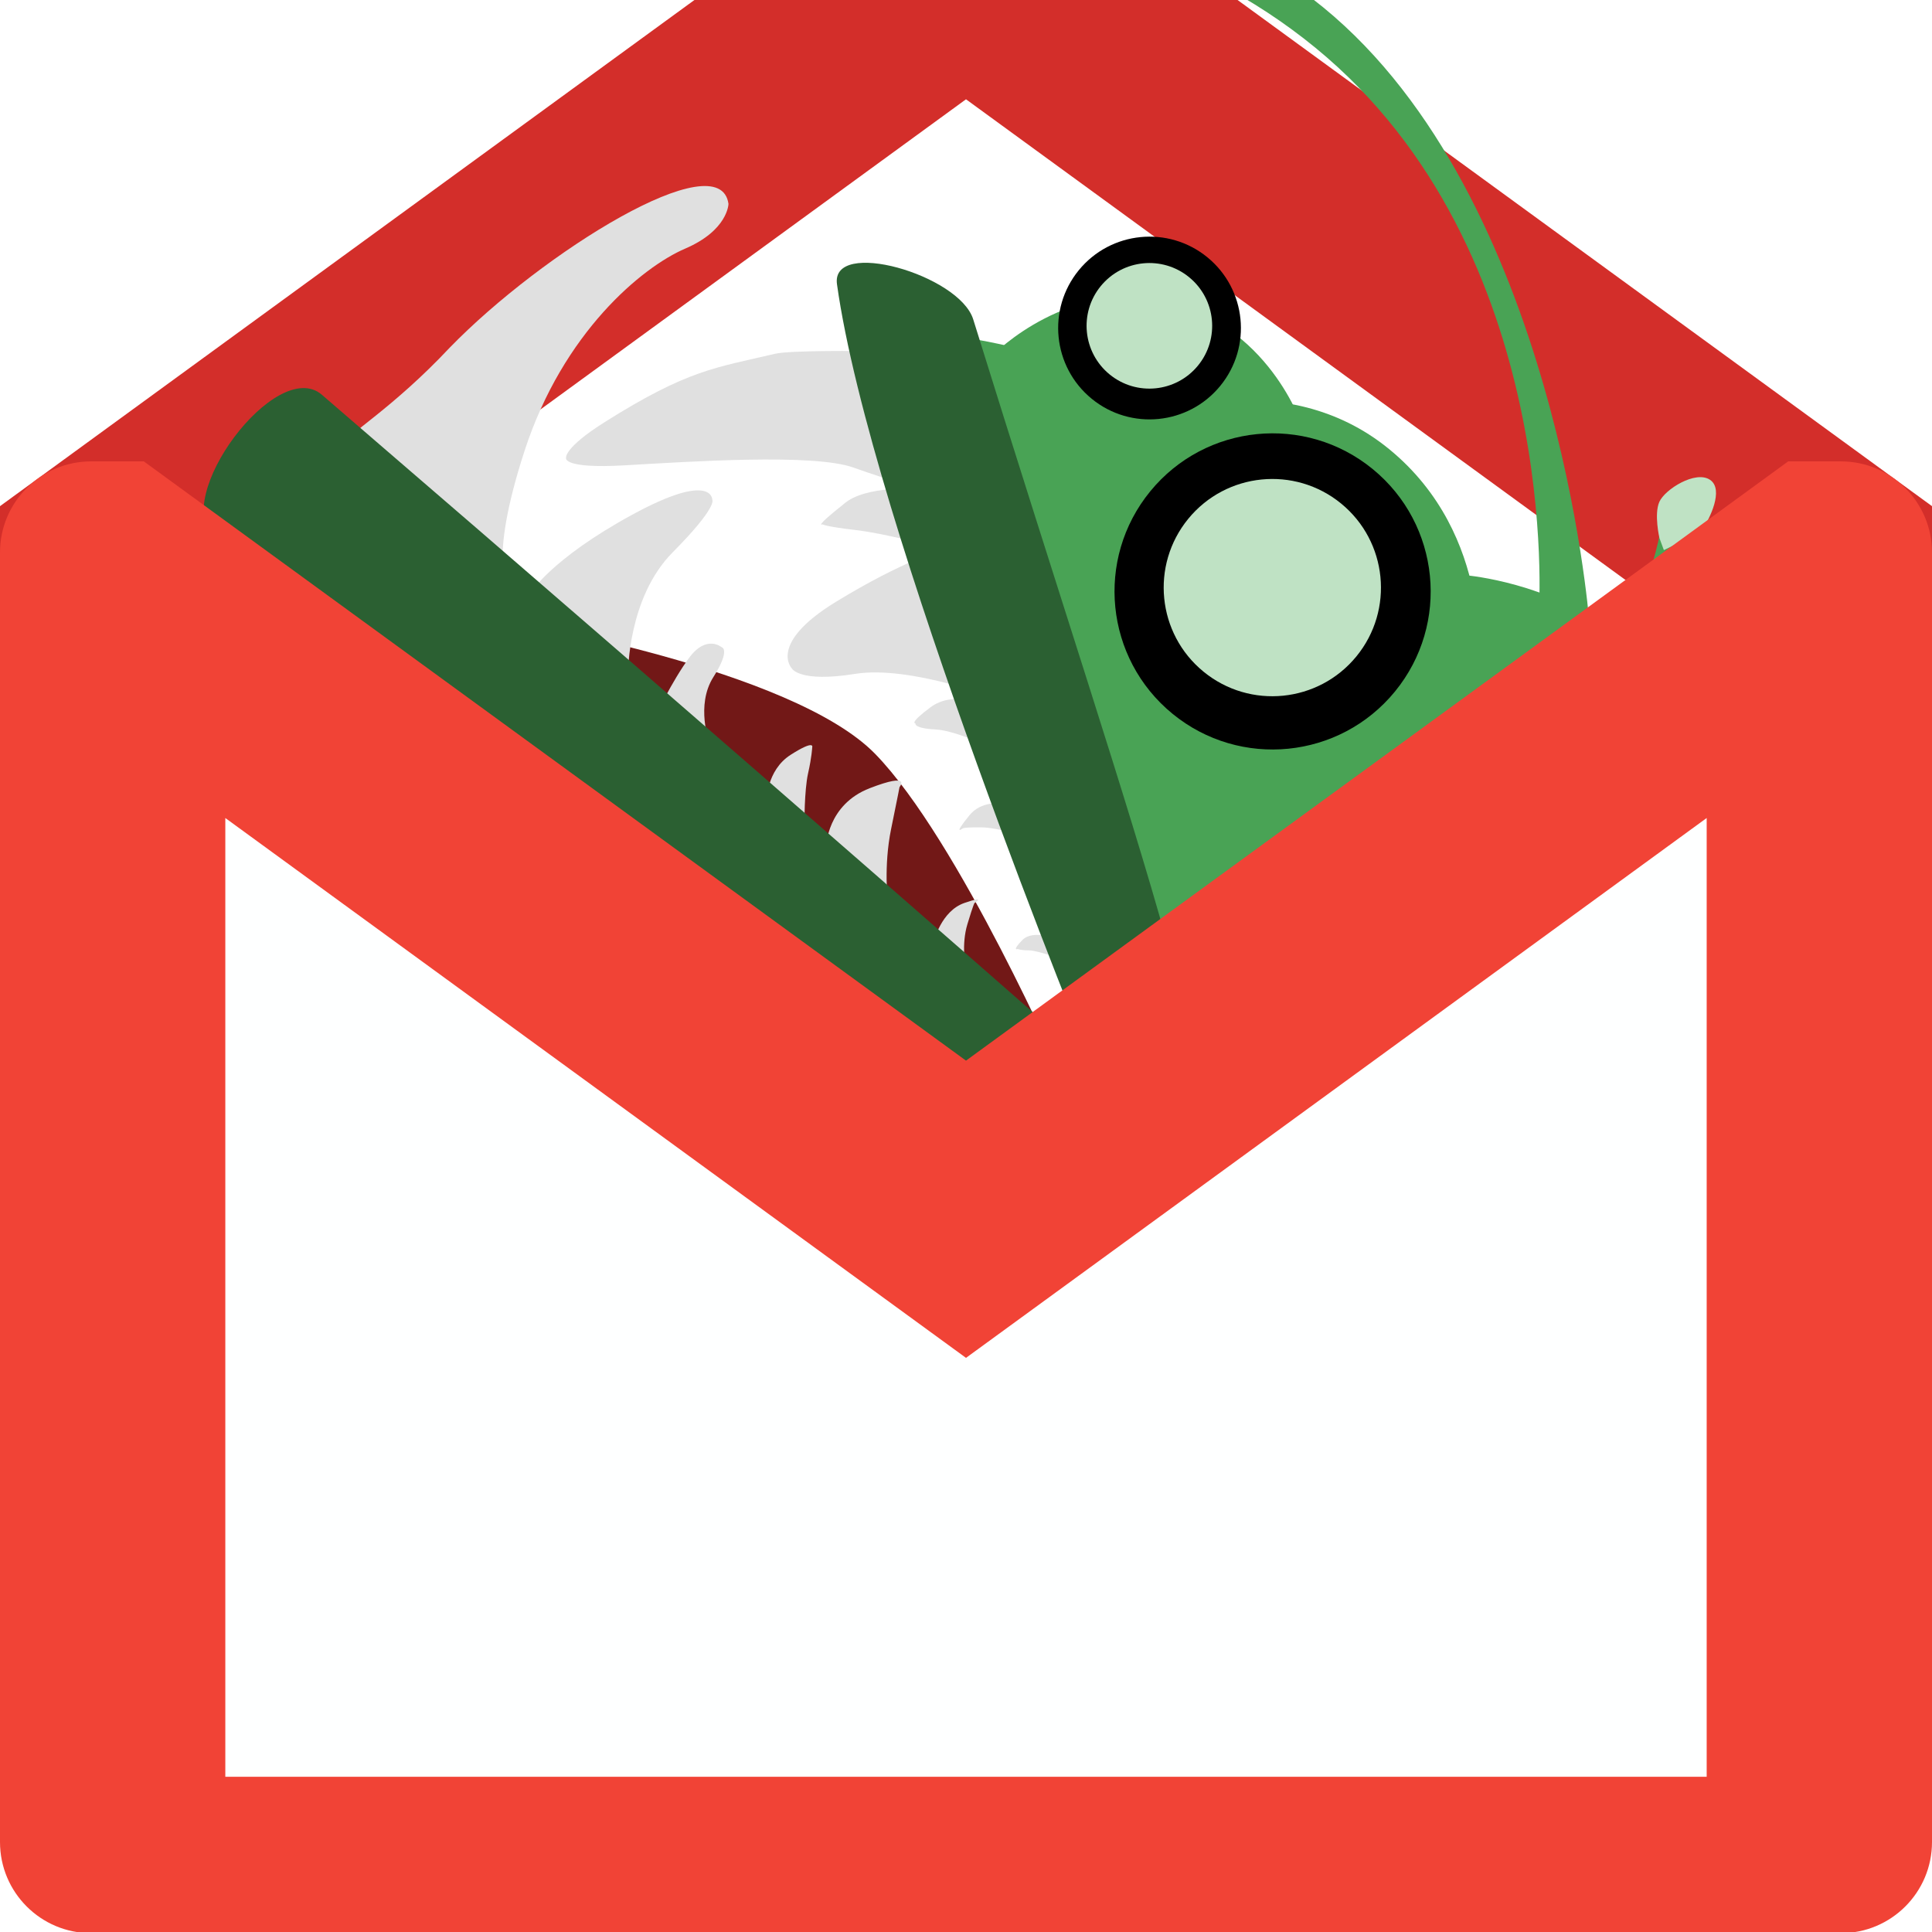
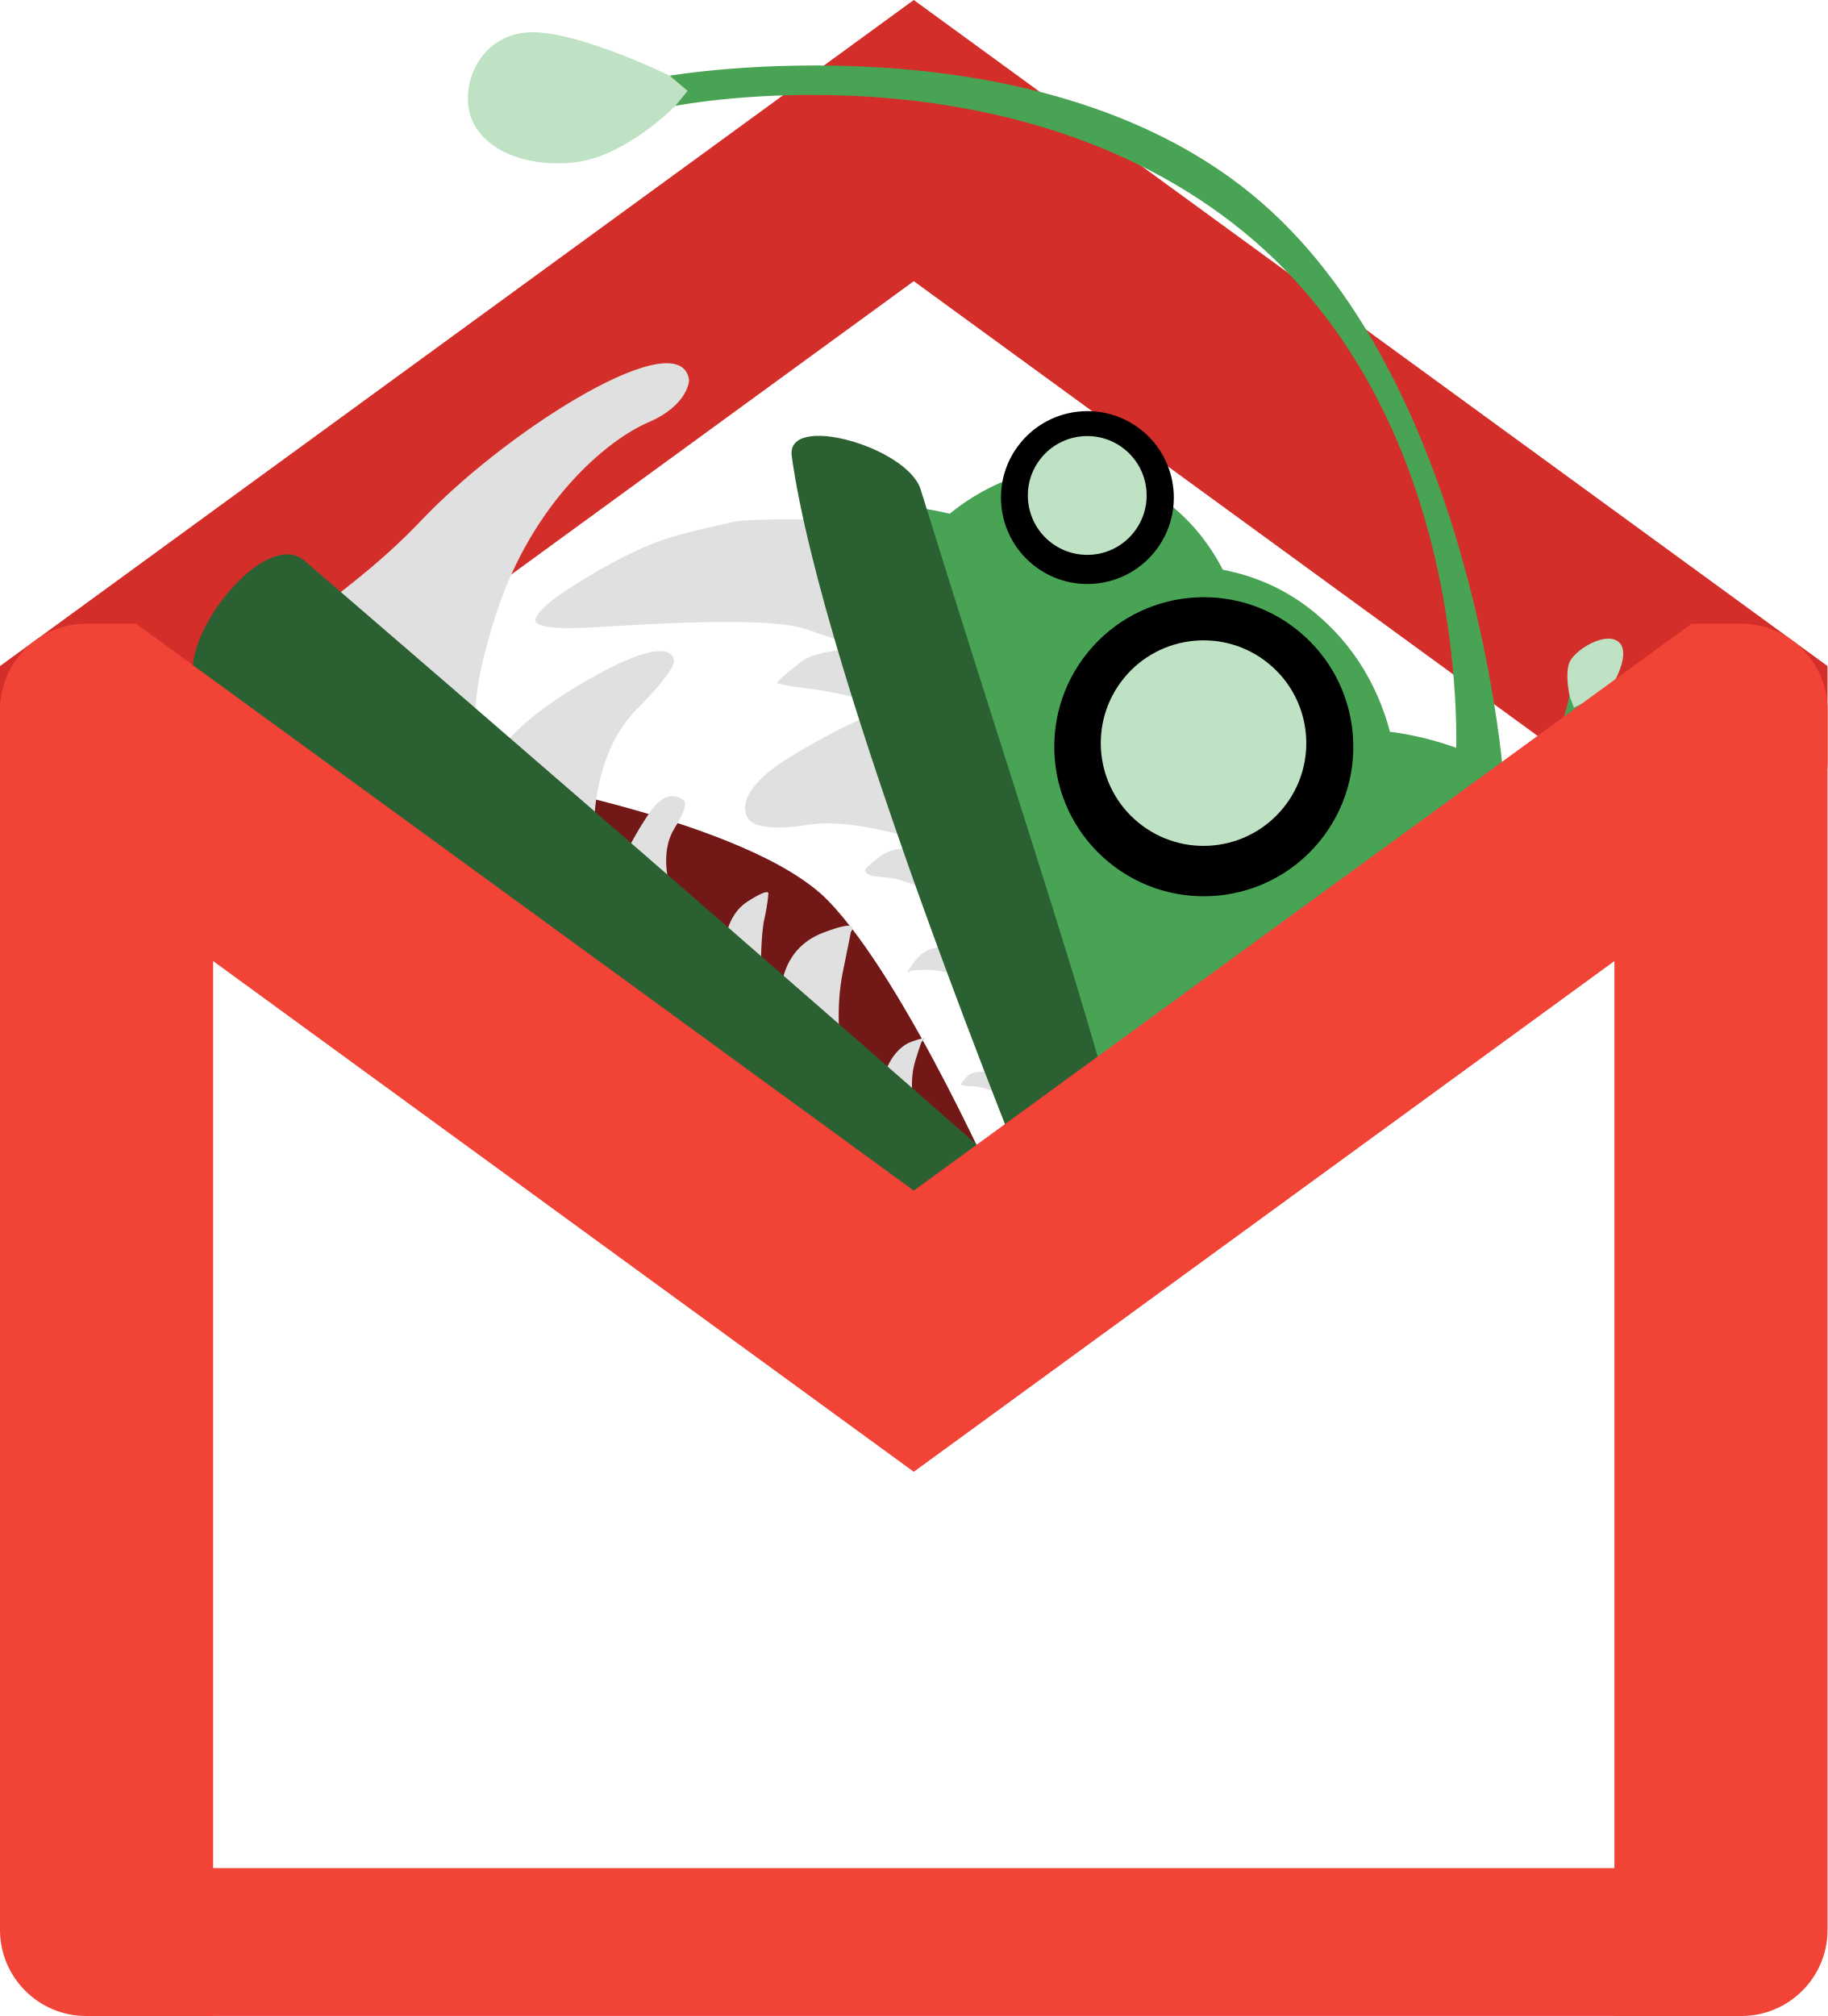
- <svg xmlns="http://www.w3.org/2000/svg" version="1.1" id="Layer_1" x="0px" y="0px" viewBox="0 0 512 512" style="enable-background:new 0 0 512 512;" xml:space="preserve">
+ <svg xmlns="http://www.w3.org/2000/svg" version="1.1" id="Layer_1" x="0px" y="0px" viewBox="0 0 512 564.762" xml:space="preserve" width="512" height="564.762">
  <defs id="defs49" />
-   <path style="fill:#d32e2a;fill-opacity:1" d="M 512,160.983 V 134.138 L 452.288,90.612 256,-52.456 59.712,90.612 1e-6,134.138 v 26.845 c 0,13.327 10.812,24.139 24.139,24.139 h 13.975 L 256,26.313 473.886,185.122 h 13.962 c 13.34,0 24.152,-10.811 24.152,-24.139 z" id="path12-3" />
-   <path style="fill:#49a355;fill-opacity:1;stroke:#49a355;stroke-width:0.771px;stroke-linecap:butt;stroke-linejoin:miter;stroke-opacity:1" d="m 263.404,94.358 c 0,0 20.493,-21.025 47.149,-13.721 26.657,7.304 34.615,33.5 34.615,33.5" id="path35-3" />
-   <path style="fill:#721817;fill-opacity:1;stroke:none;stroke-width:1px;stroke-linecap:butt;stroke-linejoin:miter;stroke-opacity:1" d="m 281.639,285.674 c 0,0 -27.618,-63.219 -49.711,-85.885 -22.093,-22.666 -96.396,-35.021 -96.396,-35.021 z" id="path1064" />
-   <path style="fill:#49a355;fill-opacity:1;stroke:none;stroke-width:0.29px;stroke-linecap:butt;stroke-linejoin:miter;stroke-opacity:1" d="m 434.053,340.115 c 0,0 18.715,2.367 27.83,6.426 9.115,4.059 18.98,3.719 19.673,11.24 0.261,2.832 -7.134,1.121 -6.51,5.515 0.625,4.394 4.704,7.414 3.007,10.711 -1.38,2.681 -6.741,-0.175 -8.508,3.071 -1.767,3.246 0.405,4.953 -0.8,6.95 -1.259,2.086 -4.241,1.384 -6.037,4.122 -1.796,2.738 1.05,5.25 -0.455,7.07 -1.483,1.795 -5.52,-0.309 -6.761,1.75 -1.241,2.059 0.46,4.43 -0.856,5.933 -1.978,2.26 -7.802,-0.235 -8.669,2.454 -0.867,2.688 0.873,7.262 -1.723,8.621 -3.113,1.63 -6.227,-5.418 -9.673,-4.192 -3.446,1.226 -2.045,5.676 -4.466,5.731 -10.825,0.243 -18.93,-19.206 -21.097,-24.701 -2.167,-5.494 -6.303,-20.526 -6.303,-20.526 z" id="path50" />
-   <path style="fill:#49a355;fill-opacity:1;stroke:none;stroke-width:0.426px;stroke-linecap:butt;stroke-linejoin:miter;stroke-opacity:1" d="m 432.807,314.142 c 0,0 4.999,3.43 6.553,5.172 1.553,1.742 4.353,3.467 4.69,6.569 0.337,3.103 -1.684,20.01 -14.058,35.138 -12.375,15.127 -31.272,26.427 -36.502,24.786 -5.231,-1.641 -12.367,-8.986 -12.367,-8.986 z" id="path106" />
-   <path style="fill:#e0e0e0;fill-opacity:1;stroke:none;stroke-width:1px;stroke-linecap:butt;stroke-linejoin:miter;stroke-opacity:1" d="m 166.454,178.297 c 0,0 -0.09,-19.914 11.783,-31.889 11.872,-11.975 10.54,-13.872 10.54,-13.872 0,0 0.351,-7.903 -21.309,3.909 -21.66,11.812 -26.974,20.846 -26.974,20.846 z" id="path4616" />
-   <path style="fill:#e0e0e0;fill-opacity:1;stroke:none;stroke-width:1px;stroke-linecap:butt;stroke-linejoin:miter;stroke-opacity:1" d="m 187.978,196.828 c 0,0 -3.657,-9.913 1.054,-17.364 4.711,-7.451 2.213,-7.944 2.213,-7.944 0,0 -3.985,-3.426 -8.571,2.743 -4.585,6.169 -9.296,16.158 -9.296,16.158 l 13.821,6.231 z" id="path4618" />
-   <path style="fill:#e0e0e0;fill-opacity:1;stroke:none;stroke-width:1px;stroke-linecap:butt;stroke-linejoin:miter;stroke-opacity:1" d="m 265.237,185.577 c 0,0 -23.82,-9.371 -38.656,-6.989 -14.837,2.382 -16.747,-1.464 -16.747,-1.464 0,0 -6.397,-6.538 11.61,-17.583 18.007,-11.045 28.748,-14.004 28.748,-14.004 z" id="path4620" />
-   <path style="fill:#e0e0e0;fill-opacity:1;stroke:none;stroke-width:1px;stroke-linecap:butt;stroke-linejoin:miter;stroke-opacity:1" d="m 243.742,129.492 c 0,0 -14.544,-0.967 -20.14,4.08 -8.122,6.442 -5.619,5.39 -5.619,5.39 0,0 0.742,0.571 8.64,1.486 7.898,0.914 19.892,4.201 19.892,4.201 z" id="path4622" />
-   <path style="fill:#e0e0e0;fill-opacity:1;stroke:none;stroke-width:1px;stroke-linecap:butt;stroke-linejoin:miter;stroke-opacity:1" d="m 260.04,186.546 c 0,0 -7.614,-3.455 -13.46,0.898 -5.845,4.354 -3.971,4.256 -3.971,4.256 0,0 -0.586,1.315 5.366,1.616 5.952,0.302 17.76,6.209 17.76,6.209 z" id="path4624" />
-   <path style="fill:#e0e0e0;fill-opacity:1;stroke:none;stroke-width:1px;stroke-linecap:butt;stroke-linejoin:miter;stroke-opacity:1" d="m 203.139,212.43 c 0,0 -0.107,-8.245 6.387,-12.394 6.494,-4.149 5.721,-2.008 5.721,-2.008 0,0 -0.106,2.523 -1.101,6.93 -0.995,4.407 -0.976,13.557 -0.976,13.557 z" id="path4626" />
-   <path style="fill:#e0e0e0;fill-opacity:1;stroke:none;stroke-width:1px;stroke-linecap:butt;stroke-linejoin:miter;stroke-opacity:1" d="m 271.475,213.914 c 0,0 -9.876,-3.58 -14.512,2.087 -4.636,5.667 -1.866,3.554 -1.866,3.554 0,0 0.158,-0.338 4.857,-0.301 4.699,0.037 12.897,2.706 12.897,2.706 z" id="path4628" />
-   <path style="fill:#e0e0e0;fill-opacity:1;stroke:none;stroke-width:1px;stroke-linecap:butt;stroke-linejoin:miter;stroke-opacity:1" d="m 280.7,249.031 c 0,0 -6.829,-2.933 -9.762,0.089 -2.934,3.022 -1.21,2.377 -1.21,2.377 0,0 0.594,0.349 3.007,0.361 2.412,0.012 10.579,3.002 10.579,3.002 z" id="path4630" />
-   <path style="fill:#e0e0e0;fill-opacity:1;stroke:none;stroke-width:1px;stroke-linecap:butt;stroke-linejoin:miter;stroke-opacity:1" d="m 247.493,249.436 c 0,0 1.928,-7.997 8.059,-10.134 6.131,-2.136 2.696,0.012 2.696,0.012 0,0 -0.259,0.252 -1.879,5.617 -1.62,5.365 -0.527,11.22 -0.527,11.22 z" id="path4634" />
-   <path style="fill:#e0e0e0;fill-opacity:1;stroke:none;stroke-width:1px;stroke-linecap:butt;stroke-linejoin:miter;stroke-opacity:1" d="m 218.957,224.247 c 0,0 0.231,-11 11.533,-15.367 11.301,-4.367 7.895,-0.291 7.895,-0.291 0,0 -0.237,1.364 -2.24,11.146 -2.003,9.781 -0.865,19.248 -0.865,19.248 z" id="path4636" />
-   <path style="fill:#e0e0e0;fill-opacity:1;stroke:none;stroke-width:1px;stroke-linecap:butt;stroke-linejoin:miter;stroke-opacity:1" d="m 229.506,93.05 c 0,0 -19.947,-0.278 -24.126,0.707 -15.81,3.727 -23.04,4.199 -45.063,18.062 -10.898,6.86 -10.312,9.488 -10.312,9.488 0,0 -1.183,2.969 15.591,2.008 16.773,-0.961 49.929,-3.203 60.537,0.581 10.608,3.784 17.609,5.596 17.609,5.596 z" id="path43" />
-   <path style="fill:#e0e0e0;fill-opacity:1;stroke:none;stroke-width:1px;stroke-linecap:butt;stroke-linejoin:miter;stroke-opacity:1" d="m 134.852,155.594 c 0,0 -5.775,-5.588 4.173,-36.153 10.198,-31.334 31.161,-48.664 42.542,-53.548 11.381,-4.884 11.487,-11.858 11.487,-11.858 -2.264,-16.337 -49.353,12.834 -73.898,38.123 -15.065,16.042 -27.09,22.905 -29.325,26.419 -2.235,3.514 1.636,-1.976 1.636,-1.976 z" id="path41" />
-   <path style="opacity:1;fill:#49a355;fill-opacity:1;stroke:#49a355;stroke-width:1px;stroke-linecap:butt;stroke-linejoin:miter;stroke-opacity:1" d="m 258.682,90.489 c 0,0 17.875,2.877 28.857,8.597 10.981,5.721 17.148,11.744 17.148,11.744 l 84.262,42.175 c 0,0 21.553,1.97 37.155,14.407 15.602,12.437 27.952,26.455 30.227,34.842 2.275,8.387 9.102,47.903 8.587,51.723 -0.515,3.82 3.2,17.626 -0.797,29.691 -3.997,12.065 -14.567,40.94 -39.316,68.003 -24.749,27.064 -68.237,75.559 -125.244,77.322 -41.12,1.271 -106.089,-31.464 -165.226,-77.231 C 75.197,305.996 59.57,220.049 66.229,159.016 l 1.289,-11.815 229.947,145.244" id="path45" />
-   <path style="fill:#2b6032;fill-opacity:1;stroke:#2b6032;stroke-width:1px;stroke-linecap:butt;stroke-linejoin:miter;stroke-opacity:1" d="m 402.599,243.004 c 0,0 -5.703,19.098 -19.434,35.32 -13.731,16.222 -35.655,26.664 -35.655,26.664" id="path65" />
-   <path style="fill:#2b6032;fill-opacity:1;stroke:#2b6032;stroke-width:1px;stroke-linecap:butt;stroke-linejoin:miter;stroke-opacity:1" d="m 383.677,249.212 c 0,0 -4.145,14.374 -12.16,23.044 -8.015,8.67 -23.305,16.926 -23.305,16.926" id="path67" />
-   <path style="fill:#2b6032;fill-opacity:1;stroke:#2b6032;stroke-width:1px;stroke-linecap:butt;stroke-linejoin:miter;stroke-opacity:1" d="m 365.812,258.361 c 0,0 -1.243,6.596 -5.113,11.044 -3.87,4.448 -10.34,6.999 -10.34,6.999" id="path69" />
-   <path style="fill:#2b6032;fill-opacity:1;stroke:#2b6032;stroke-width:1px;stroke-linecap:butt;stroke-linejoin:miter;stroke-opacity:1" d="m 404.382,266.269 c 0,0 -4.145,14.374 -12.16,23.044 -8.015,8.67 -23.305,16.926 -23.305,16.926" id="path67-8" />
-   <path style="fill:#49a355;fill-opacity:1;stroke:#49a355;stroke-width:1px;stroke-linecap:butt;stroke-linejoin:miter;stroke-opacity:1" d="m 304.686,110.83 c 0,0 35.376,-14.129 63.132,8.577 27.756,22.706 23.388,57.959 23.388,57.959" id="path35" />
-   <circle id="path33" cx="-360.276" cy="-92.226" r="41.893" style="stroke-width:0.798" transform="matrix(-0.7740113,-0.6331718,-0.6331718,0.7740113,0,0)" />
-   <path style="fill:#2b6032;fill-opacity:1;stroke:none;stroke-width:3.78;stroke-linecap:butt;stroke-linejoin:miter;stroke-miterlimit:4;stroke-dasharray:none;stroke-opacity:1" d="M 257.917,84.643 C 303.865,232.609 330.329,301.004 313.618,312.73 289.422,329.708 127.113,204.79 56.8,142.639 44.932,132.149 73.291,94.28 85.298,104.612 198.835,202.318 289.331,281.96 289.331,281.96 c 0,0 -58.703,-143.388 -67.52,-206.624 -1.716,-12.31 32.42,-2.562 36.106,9.308 z" id="path37" />
-   <path style="fill:#49a355;fill-opacity:1;stroke:none;stroke-width:1px;stroke-linecap:butt;stroke-linejoin:miter;stroke-opacity:1" d="m 407.819,162.243 c 0,0 6.566,-95.773 -59.306,-149.659 -65.873,-53.886 -159.316,-35.381 -159.316,-35.381 l -1.564,-8.458 c 0,0 101.279,-17.315 163.047,33.213 61.768,50.528 70.448,162.363 70.448,162.363 z" id="path4638" />
-   <path style="fill:#bfe2c4;fill-opacity:1;stroke:none;stroke-width:1px;stroke-linecap:butt;stroke-linejoin:miter;stroke-opacity:1" d="m 192.635,-27 -3.438,4.203 c 0,0 -13.991,14.411 -28.65,15.879 -14.659,1.467 -26.929,-4.573 -29.071,-14.319 -2.142,-9.746 4.485,-22.433 18.149,-22.186 13.664,0.248 38.008,12.168 38.008,12.168 z" id="path4640" />
-   <path style="fill:#49a355;fill-opacity:1;stroke:none;stroke-width:1px;stroke-linecap:butt;stroke-linejoin:miter;stroke-opacity:1" d="m 425.846,169.323 c 0,0 9.932,-10.147 10.607,-14.162 0.675,-4.016 4.476,-14.446 3.339,-16.845 -1.137,-2.399 6.529,-7.383 7.809,-5.358 1.28,2.026 -3.535,11.301 -3.535,11.301 0,0 -1.03,9.435 -3.064,13.318 -2.034,3.883 -11.406,15.14 -11.406,15.14 z" id="path860" />
-   <path style="fill:#49a355;fill-opacity:1;stroke:none;stroke-width:1px;stroke-linecap:butt;stroke-linejoin:miter;stroke-opacity:1" d="m 443.26,187.321 c 0,0 8.218,-4.86 10.678,-9.862 2.461,-5.002 5.338,-19.288 4.645,-20.834 -0.693,-1.546 5.837,-5.34 5.837,-5.34 l 0.827,5.57 c 0,0 -1.91,1.537 -2.274,2.381 -0.364,0.844 -2.557,15.69 -4.982,19.253 -2.425,3.563 -11.326,11.453 -11.326,11.453 z" id="path862" />
-   <path style="fill:#49a355;fill-opacity:1;stroke:none;stroke-width:1px;stroke-linecap:butt;stroke-linejoin:miter;stroke-opacity:1" d="m 452.928,201.428 c 0,0 4.336,0.284 7.09,-0.889 2.754,-1.173 5.72,-18.16 9.495,-20.781 3.776,-2.621 14.428,-2.88 14.428,-2.88 l 0.933,3.047 c 0,0 -9.622,-0.203 -12.047,1.565 -2.425,1.768 -7.052,19.191 -9.336,20.586 -2.283,1.395 -9.39,2.106 -9.39,2.106 z" id="path864" />
-   <path style="fill:#49a355;fill-opacity:1;stroke:none;stroke-width:1px;stroke-linecap:butt;stroke-linejoin:miter;stroke-opacity:1" d="m 457.167,221.373 c 0,0 7.33,2.407 11.274,-1.218 3.944,-3.625 15.173,-15.158 15.653,-17.539 0.48,-2.381 5.1,0.746 5.1,0.746 0,0 -0.977,2.79 -2.443,3.385 -1.466,0.595 -15.208,16.597 -18.629,17.388 -3.42,0.791 -9.995,1.449 -9.995,1.449 z" id="path866" />
-   <path style="fill:#49a355;fill-opacity:1;stroke:none;stroke-width:1px;stroke-linecap:butt;stroke-linejoin:miter;stroke-opacity:1" d="m 460.572,245.529 c 0,0 14.081,-3.653 15.973,-5.367 1.892,-1.715 11.86,-7.917 14.436,-9.072 2.576,-1.155 9.026,0.532 9.026,0.532 0,0 -4.797,4.069 -6.574,4.247 -1.777,0.178 -12.926,6.229 -15.493,8.37 -2.567,2.141 -16.4,4.692 -16.4,4.692 l -1.342,-3.545 z" id="path868" />
-   <path style="fill:#bfe2c4;fill-opacity:1;stroke:none;stroke-width:1px;stroke-linecap:butt;stroke-linejoin:miter;stroke-opacity:1" d="m 440.943,145.783 3.123,-1.524 c 0,0 5.832,-2.244 7.325,-4.367 1.492,-2.123 5.623,-10.164 1.776,-12.74 -3.847,-2.576 -11.949,2.542 -13.415,5.829 -1.466,3.287 0.023,9.644 0.023,9.644 z" id="path870" />
-   <path style="fill:#bfe2c4;fill-opacity:1;stroke:none;stroke-width:1px;stroke-linecap:butt;stroke-linejoin:miter;stroke-opacity:1" d="m 460.353,162.351 2.145,-1.172 c 0,0 6.4,-3.953 7.539,-6.286 1.139,-2.332 3.949,-10.924 -0.257,-12.861 -4.205,-1.937 -11.398,4.395 -12.327,7.873 -0.929,3.477 1.299,9.816 1.299,9.816 z" id="path870-2" />
-   <path style="fill:#bfe2c4;fill-opacity:1;stroke:none;stroke-width:1px;stroke-linecap:butt;stroke-linejoin:miter;stroke-opacity:1" d="m 479.471,178.902 2.37,1.24 c 0,0 7.066,2.566 9.525,1.735 2.459,-0.831 10.543,-4.875 8.963,-9.226 -1.58,-4.352 -11.141,-5.013 -14.266,-3.228 -3.125,1.785 -5.977,7.495 -5.977,7.495 z" id="path870-0" />
-   <path style="fill:#bfe2c4;fill-opacity:1;stroke:none;stroke-width:1px;stroke-linecap:butt;stroke-linejoin:miter;stroke-opacity:1" d="m 482.631,208.032 2.803,-0.236 c 0,0 8.666,-2.617 10.159,-4.741 1.492,-2.123 5.623,-10.164 1.776,-12.74 -3.847,-2.576 -11.949,2.542 -13.415,5.829 -1.466,3.287 -1.065,9.08 -1.065,9.08 z" id="path870-7" />
-   <path style="fill:#bfe2c4;fill-opacity:1;stroke:none;stroke-width:1px;stroke-linecap:butt;stroke-linejoin:miter;stroke-opacity:1" d="m 489.076,234.876 2.872,1.252 c 0,0 5.702,2.558 8.26,2.12 2.558,-0.437 11.174,-3.172 10.292,-7.717 -0.883,-4.545 -10.223,-6.688 -13.589,-5.412 -3.365,1.276 -6.826,6.64 -6.826,6.64 z" id="path870-1" />
-   <circle style="opacity:1;fill:#bfe2c4;fill-opacity:1;stroke:none;stroke-width:3.78;stroke-linecap:butt;stroke-miterlimit:4;stroke-dasharray:none;stroke-opacity:1" id="path858" cx="-359.579" cy="-92.962" r="28.789" transform="matrix(-0.7740113,-0.6331718,-0.6331718,0.7740113,0,0)" />
-   <circle id="path33-6" cx="-290.837" cy="-125.604" r="24.215" style="stroke-width:0.461" transform="matrix(-0.7740113,-0.6331718,-0.6331718,0.7740113,0,0)" />
-   <circle style="opacity:1;fill:#bfe2c4;fill-opacity:1;stroke:none;stroke-width:2.185;stroke-linecap:butt;stroke-miterlimit:4;stroke-dasharray:none;stroke-opacity:1" id="path858-7" cx="-290.434" cy="-126.029" r="16.641" transform="matrix(-0.7740113,-0.6331718,-0.6331718,0.7740113,0,0)" />
-   <circle style="opacity:1;fill:#2b6032;fill-opacity:1;stroke:#2b6032;stroke-width:3.78;stroke-linecap:round;stroke-miterlimit:4;stroke-dasharray:none;stroke-dashoffset:0;stroke-opacity:1" id="path4570" cx="298.223" cy="168.763" r="5.682" transform="rotate(39.28452)" />
-   <circle style="opacity:1;fill:#2b6032;fill-opacity:1;stroke:#2b6032;stroke-width:2.799;stroke-linecap:round;stroke-miterlimit:4;stroke-dasharray:none;stroke-dashoffset:0;stroke-opacity:1" id="path4572" cx="347.72" cy="170.026" r="8.698" transform="rotate(39.28452)" />
-   <circle style="opacity:1;fill:#2b6032;fill-opacity:1;stroke:#2b6032;stroke-width:3.78;stroke-linecap:round;stroke-miterlimit:4;stroke-dasharray:none;stroke-dashoffset:0;stroke-opacity:1" id="path4574" cx="438.887" cy="156.389" r="2.399" transform="rotate(39.28452)" />
-   <circle style="opacity:1;fill:#2b6032;fill-opacity:1;stroke:#2b6032;stroke-width:3.78;stroke-linecap:round;stroke-miterlimit:4;stroke-dasharray:none;stroke-dashoffset:0;stroke-opacity:1" id="path4576" cx="477.651" cy="147.676" r="4.546" transform="rotate(39.28452)" />
-   <circle style="opacity:1;fill:#2b6032;fill-opacity:1;stroke:#2b6032;stroke-width:3.78;stroke-linecap:round;stroke-miterlimit:4;stroke-dasharray:none;stroke-dashoffset:0;stroke-opacity:1" id="path4578" cx="375.5" cy="150.58" r="3.409" transform="rotate(39.28452)" />
-   <circle style="opacity:1;fill:#2b6032;fill-opacity:1;stroke:#2b6032;stroke-width:3.78;stroke-linecap:round;stroke-miterlimit:4;stroke-dasharray:none;stroke-dashoffset:0;stroke-opacity:1" id="path4580" cx="228.628" cy="134.399" r="3.914" transform="rotate(39.28452)" />
-   <circle style="opacity:1;fill:#2b6032;fill-opacity:1;stroke:#2b6032;stroke-width:3.78;stroke-linecap:round;stroke-miterlimit:4;stroke-dasharray:none;stroke-dashoffset:0;stroke-opacity:1" id="path4582" cx="407.7" cy="155.77" r="6.819" transform="rotate(39.28452)" />
-   <circle style="opacity:1;fill:#2b6032;fill-opacity:1;stroke:#2b6032;stroke-width:3.78;stroke-linecap:round;stroke-miterlimit:4;stroke-dasharray:none;stroke-dashoffset:0;stroke-opacity:1" id="path4584" cx="509.724" cy="106.007" r="5.808" transform="rotate(39.28452)" />
-   <circle style="opacity:1;fill:#2b6032;fill-opacity:1;stroke:#2b6032;stroke-width:2.478;stroke-linecap:round;stroke-miterlimit:4;stroke-dasharray:none;stroke-dashoffset:0;stroke-opacity:1" id="path4584-2" cx="519.951" cy="-83.017" r="3.808" transform="rotate(39.28452)" />
-   <circle style="opacity:1;fill:#2b6032;fill-opacity:1;stroke:#2b6032;stroke-width:3.656;stroke-linecap:round;stroke-miterlimit:4;stroke-dasharray:none;stroke-dashoffset:0;stroke-opacity:1" id="path4584-2-3" cx="495.203" cy="-103.473" r="5.618" transform="rotate(39.28452)" />
-   <circle style="opacity:1;fill:#2b6032;fill-opacity:1;stroke:#2b6032;stroke-width:1.238;stroke-linecap:round;stroke-miterlimit:4;stroke-dasharray:none;stroke-dashoffset:0;stroke-opacity:1" id="path4584-2-9" cx="470.58" cy="-121.024" r="1.902" transform="rotate(39.28452)" />
-   <path style="fill:#feffff;fill-opacity:1;stroke:#000000;stroke-width:1px;stroke-linecap:butt;stroke-linejoin:miter;stroke-opacity:1" d="M 17.898,175.729 253.288,318.373 468.068,176.271 481.627,486.508 46.644,490.305 Z" id="path5479" />
-   <path id="path12" style="fill:#f14336;fill-opacity:1" d="m 512,146.41 v 26.845 l -59.712,43.526 L 256,359.849 59.712,216.781 0,173.255 v -26.845 c 0,-13.327 10.812,-24.139 24.139,-24.139 H 38.114 L 256,281.08 473.886,122.271 h 13.962 c 13.34,0 24.152,10.811 24.152,24.139 z m 0,26.845 v 314.912 c 0,13.327 -10.812,24.139 -24.152,24.139 h -35.56 v -295.525 l 19.692,-46.525 z m -452.288,43.526 v 295.524 H 24.139 C 10.812,512.305 0,501.494 0,488.166 v -314.911 l 39,1.063 z M 25.763,470.868 h 457.918 v 41.42 H 25.763 Z" />
-   <g id="g16">
+   <path style="fill:#d32e2a;fill-opacity:1" d="M 512,213.439 V 186.594 L 452.288,143.068 256,-4.14e-4 59.712,143.068 1e-6,186.594 v 26.845 c 0,13.327 10.812,24.139 24.139,24.139 h 13.975 L 256,78.769 473.886,237.578 h 13.962 c 13.34,0 24.152,-10.811 24.152,-24.139 z" id="path12-3" />
+   <path style="fill:#49a355;fill-opacity:1;stroke:#49a355;stroke-width:0.771px;stroke-linecap:butt;stroke-linejoin:miter;stroke-opacity:1" d="m 263.404,146.814 c 0,0 20.493,-21.025 47.149,-13.721 26.657,7.304 34.615,33.5 34.615,33.5" id="path35-3" />
+   <path style="fill:#721817;fill-opacity:1;stroke:none;stroke-width:1px;stroke-linecap:butt;stroke-linejoin:miter;stroke-opacity:1" d="m 281.639,338.13 c 0,0 -27.618,-63.219 -49.711,-85.885 -22.093,-22.666 -96.396,-35.021 -96.396,-35.021 z" id="path1064" />
+   <path style="fill:#49a355;fill-opacity:1;stroke:none;stroke-width:0.29px;stroke-linecap:butt;stroke-linejoin:miter;stroke-opacity:1" d="m 434.053,392.571 c 0,0 18.715,2.367 27.83,6.426 9.115,4.059 18.98,3.719 19.673,11.24 0.261,2.832 -7.134,1.121 -6.51,5.515 0.625,4.394 4.704,7.414 3.007,10.711 -1.38,2.681 -6.741,-0.175 -8.508,3.071 -1.767,3.246 0.405,4.953 -0.8,6.95 -1.259,2.086 -4.241,1.384 -6.037,4.122 -1.796,2.738 1.05,5.25 -0.455,7.07 -1.483,1.795 -5.52,-0.309 -6.761,1.75 -1.241,2.059 0.46,4.43 -0.856,5.933 -1.978,2.26 -7.802,-0.235 -8.669,2.454 -0.867,2.688 0.873,7.262 -1.723,8.621 -3.113,1.63 -6.227,-5.418 -9.673,-4.192 -3.446,1.226 -2.045,5.676 -4.466,5.731 -10.825,0.243 -18.93,-19.206 -21.097,-24.701 -2.167,-5.494 -6.303,-20.526 -6.303,-20.526 z" id="path50" />
+   <path style="fill:#49a355;fill-opacity:1;stroke:none;stroke-width:0.426px;stroke-linecap:butt;stroke-linejoin:miter;stroke-opacity:1" d="m 432.807,366.598 c 0,0 4.999,3.43 6.553,5.172 1.553,1.742 4.353,3.467 4.69,6.569 0.337,3.103 -1.684,20.01 -14.058,35.138 -12.375,15.127 -31.272,26.427 -36.502,24.786 -5.231,-1.641 -12.367,-8.986 -12.367,-8.986 z" id="path106" />
+   <path style="fill:#e0e0e0;fill-opacity:1;stroke:none;stroke-width:1px;stroke-linecap:butt;stroke-linejoin:miter;stroke-opacity:1" d="m 166.454,230.753 c 0,0 -0.09,-19.914 11.783,-31.889 11.872,-11.975 10.54,-13.872 10.54,-13.872 0,0 0.351,-7.903 -21.309,3.909 -21.66,11.812 -26.974,20.846 -26.974,20.846 z" id="path4616" />
+   <path style="fill:#e0e0e0;fill-opacity:1;stroke:none;stroke-width:1px;stroke-linecap:butt;stroke-linejoin:miter;stroke-opacity:1" d="m 187.978,249.284 c 0,0 -3.657,-9.913 1.054,-17.364 4.711,-7.451 2.213,-7.944 2.213,-7.944 0,0 -3.985,-3.426 -8.571,2.743 -4.585,6.169 -9.296,16.158 -9.296,16.158 l 13.821,6.231 z" id="path4618" />
+   <path style="fill:#e0e0e0;fill-opacity:1;stroke:none;stroke-width:1px;stroke-linecap:butt;stroke-linejoin:miter;stroke-opacity:1" d="m 265.237,238.033 c 0,0 -23.82,-9.371 -38.656,-6.989 -14.837,2.382 -16.747,-1.464 -16.747,-1.464 0,0 -6.397,-6.538 11.61,-17.583 18.007,-11.045 28.748,-14.004 28.748,-14.004 z" id="path4620" />
+   <path style="fill:#e0e0e0;fill-opacity:1;stroke:none;stroke-width:1px;stroke-linecap:butt;stroke-linejoin:miter;stroke-opacity:1" d="m 243.742,181.948 c 0,0 -14.544,-0.967 -20.14,4.08 -8.122,6.442 -5.619,5.39 -5.619,5.39 0,0 0.742,0.571 8.64,1.486 7.898,0.914 19.892,4.201 19.892,4.201 z" id="path4622" />
+   <path style="fill:#e0e0e0;fill-opacity:1;stroke:none;stroke-width:1px;stroke-linecap:butt;stroke-linejoin:miter;stroke-opacity:1" d="m 260.04,239.001 c 0,0 -7.614,-3.455 -13.46,0.898 -5.845,4.354 -3.971,4.256 -3.971,4.256 0,0 -0.586,1.315 5.366,1.616 5.952,0.302 17.76,6.209 17.76,6.209 z" id="path4624" />
+   <path style="fill:#e0e0e0;fill-opacity:1;stroke:none;stroke-width:1px;stroke-linecap:butt;stroke-linejoin:miter;stroke-opacity:1" d="m 203.139,264.886 c 0,0 -0.107,-8.245 6.387,-12.394 6.494,-4.149 5.721,-2.008 5.721,-2.008 0,0 -0.106,2.523 -1.101,6.93 -0.995,4.407 -0.976,13.557 -0.976,13.557 z" id="path4626" />
+   <path style="fill:#e0e0e0;fill-opacity:1;stroke:none;stroke-width:1px;stroke-linecap:butt;stroke-linejoin:miter;stroke-opacity:1" d="m 271.475,266.37 c 0,0 -9.876,-3.58 -14.512,2.087 -4.636,5.667 -1.866,3.554 -1.866,3.554 0,0 0.158,-0.338 4.857,-0.301 4.699,0.037 12.897,2.706 12.897,2.706 z" id="path4628" />
+   <path style="fill:#e0e0e0;fill-opacity:1;stroke:none;stroke-width:1px;stroke-linecap:butt;stroke-linejoin:miter;stroke-opacity:1" d="m 280.7,301.487 c 0,0 -6.829,-2.933 -9.762,0.089 -2.934,3.022 -1.21,2.377 -1.21,2.377 0,0 0.594,0.349 3.007,0.361 2.412,0.012 10.579,3.002 10.579,3.002 z" id="path4630" />
+   <path style="fill:#e0e0e0;fill-opacity:1;stroke:none;stroke-width:1px;stroke-linecap:butt;stroke-linejoin:miter;stroke-opacity:1" d="m 247.493,301.891 c 0,0 1.928,-7.997 8.059,-10.134 6.131,-2.136 2.696,0.012 2.696,0.012 0,0 -0.259,0.252 -1.879,5.617 -1.62,5.365 -0.527,11.22 -0.527,11.22 z" id="path4634" />
+   <path style="fill:#e0e0e0;fill-opacity:1;stroke:none;stroke-width:1px;stroke-linecap:butt;stroke-linejoin:miter;stroke-opacity:1" d="m 218.957,276.703 c 0,0 0.231,-11 11.533,-15.367 11.301,-4.367 7.895,-0.291 7.895,-0.291 0,0 -0.237,1.364 -2.24,11.146 -2.003,9.781 -0.865,19.248 -0.865,19.248 z" id="path4636" />
+   <path style="fill:#e0e0e0;fill-opacity:1;stroke:none;stroke-width:1px;stroke-linecap:butt;stroke-linejoin:miter;stroke-opacity:1" d="m 229.506,145.506 c 0,0 -19.947,-0.278 -24.126,0.707 -15.81,3.727 -23.04,4.199 -45.063,18.062 -10.898,6.86 -10.312,9.488 -10.312,9.488 0,0 -1.183,2.969 15.591,2.008 16.773,-0.961 49.929,-3.203 60.537,0.581 10.608,3.784 17.609,5.596 17.609,5.596 z" id="path43" />
+   <path style="fill:#e0e0e0;fill-opacity:1;stroke:none;stroke-width:1px;stroke-linecap:butt;stroke-linejoin:miter;stroke-opacity:1" d="m 134.852,208.05 c 0,0 -5.775,-5.588 4.173,-36.153 10.198,-31.334 31.161,-48.664 42.542,-53.548 11.381,-4.884 11.487,-11.858 11.487,-11.858 -2.264,-16.337 -49.353,12.834 -73.898,38.123 -15.065,16.042 -27.09,22.905 -29.325,26.419 -2.235,3.514 1.636,-1.976 1.636,-1.976 z" id="path41" />
+   <path style="opacity:1;fill:#49a355;fill-opacity:1;stroke:#49a355;stroke-width:1px;stroke-linecap:butt;stroke-linejoin:miter;stroke-opacity:1" d="m 258.682,142.945 c 0,0 17.875,2.877 28.857,8.597 10.981,5.721 17.148,11.744 17.148,11.744 l 84.262,42.175 c 0,0 21.553,1.97 37.155,14.407 15.602,12.437 27.952,26.455 30.227,34.842 2.275,8.387 9.102,47.903 8.587,51.723 -0.515,3.82 3.2,17.626 -0.797,29.691 -3.997,12.065 -14.567,40.94 -39.316,68.003 -24.749,27.064 -68.237,75.559 -125.244,77.322 -41.12,1.271 -106.089,-31.464 -165.226,-77.231 C 75.197,358.452 59.57,272.505 66.229,211.472 l 1.289,-11.815 229.947,145.244" id="path45" />
+   <path style="fill:#2b6032;fill-opacity:1;stroke:#2b6032;stroke-width:1px;stroke-linecap:butt;stroke-linejoin:miter;stroke-opacity:1" d="m 402.599,295.46 c 0,0 -5.703,19.098 -19.434,35.32 -13.731,16.222 -35.655,26.664 -35.655,26.664" id="path65" />
+   <path style="fill:#2b6032;fill-opacity:1;stroke:#2b6032;stroke-width:1px;stroke-linecap:butt;stroke-linejoin:miter;stroke-opacity:1" d="m 383.677,301.668 c 0,0 -4.145,14.374 -12.16,23.044 -8.015,8.67 -23.305,16.926 -23.305,16.926" id="path67" />
+   <path style="fill:#2b6032;fill-opacity:1;stroke:#2b6032;stroke-width:1px;stroke-linecap:butt;stroke-linejoin:miter;stroke-opacity:1" d="m 365.812,310.816 c 0,0 -1.243,6.596 -5.113,11.044 -3.87,4.448 -10.34,6.999 -10.34,6.999" id="path69" />
+   <path style="fill:#2b6032;fill-opacity:1;stroke:#2b6032;stroke-width:1px;stroke-linecap:butt;stroke-linejoin:miter;stroke-opacity:1" d="m 404.382,318.725 c 0,0 -4.145,14.374 -12.16,23.044 -8.015,8.67 -23.305,16.926 -23.305,16.926" id="path67-8" />
+   <path style="fill:#49a355;fill-opacity:1;stroke:#49a355;stroke-width:1px;stroke-linecap:butt;stroke-linejoin:miter;stroke-opacity:1" d="m 304.686,163.286 c 0,0 35.376,-14.129 63.132,8.577 27.756,22.706 23.388,57.959 23.388,57.959" id="path35" />
+   <circle id="path33" cx="-393.49" cy="-51.624" r="41.893" style="stroke-width:0.798" transform="matrix(-0.7740113,-0.6331718,-0.6331718,0.7740113,0,0)" />
+   <path style="fill:#2b6032;fill-opacity:1;stroke:none;stroke-width:3.78;stroke-linecap:butt;stroke-linejoin:miter;stroke-miterlimit:4;stroke-dasharray:none;stroke-opacity:1" d="m 257.917,137.099 c 45.948,147.965 72.411,216.361 55.701,228.087 C 289.422,382.164 127.113,257.246 56.8,195.095 44.932,184.604 73.291,146.736 85.298,157.068 198.835,254.774 289.331,334.416 289.331,334.416 c 0,0 -58.703,-143.388 -67.52,-206.624 -1.716,-12.31 32.42,-2.562 36.106,9.308 z" id="path37" />
+   <path style="fill:#49a355;fill-opacity:1;stroke:none;stroke-width:1px;stroke-linecap:butt;stroke-linejoin:miter;stroke-opacity:1" d="m 407.819,214.699 c 0,0 6.566,-95.773 -59.306,-149.659 C 282.64,11.154 189.197,29.659 189.197,29.659 l -1.564,-8.458 c 0,0 101.279,-17.315 163.047,33.213 61.768,50.528 70.448,162.363 70.448,162.363 z" id="path4638" />
+   <path style="fill:#bfe2c4;fill-opacity:1;stroke:none;stroke-width:1px;stroke-linecap:butt;stroke-linejoin:miter;stroke-opacity:1" d="m 192.635,25.456 -3.438,4.203 c 0,0 -13.991,14.411 -28.65,15.879 -14.659,1.467 -26.929,-4.573 -29.071,-14.319 -2.142,-9.746 4.485,-22.433 18.149,-22.186 13.664,0.248 38.008,12.168 38.008,12.168 z" id="path4640" />
+   <path style="fill:#49a355;fill-opacity:1;stroke:none;stroke-width:1px;stroke-linecap:butt;stroke-linejoin:miter;stroke-opacity:1" d="m 425.846,221.779 c 0,0 9.932,-10.147 10.607,-14.162 0.675,-4.016 4.476,-14.446 3.339,-16.845 -1.137,-2.399 6.529,-7.383 7.809,-5.358 1.28,2.026 -3.535,11.301 -3.535,11.301 0,0 -1.03,9.435 -3.064,13.318 -2.034,3.883 -11.406,15.14 -11.406,15.14 z" id="path860" />
+   <path style="fill:#49a355;fill-opacity:1;stroke:none;stroke-width:1px;stroke-linecap:butt;stroke-linejoin:miter;stroke-opacity:1" d="m 443.26,239.777 c 0,0 8.218,-4.86 10.678,-9.862 2.461,-5.002 5.338,-19.288 4.645,-20.834 -0.693,-1.546 5.837,-5.34 5.837,-5.34 l 0.827,5.57 c 0,0 -1.91,1.537 -2.274,2.381 -0.364,0.844 -2.557,15.69 -4.982,19.253 -2.425,3.563 -11.326,11.453 -11.326,11.453 z" id="path862" />
+   <path style="fill:#49a355;fill-opacity:1;stroke:none;stroke-width:1px;stroke-linecap:butt;stroke-linejoin:miter;stroke-opacity:1" d="m 452.928,253.884 c 0,0 4.336,0.284 7.09,-0.889 2.754,-1.173 5.72,-18.16 9.495,-20.781 3.776,-2.621 14.428,-2.88 14.428,-2.88 l 0.933,3.047 c 0,0 -9.622,-0.203 -12.047,1.565 -2.425,1.768 -7.052,19.191 -9.336,20.586 -2.283,1.395 -9.39,2.106 -9.39,2.106 z" id="path864" />
+   <path style="fill:#49a355;fill-opacity:1;stroke:none;stroke-width:1px;stroke-linecap:butt;stroke-linejoin:miter;stroke-opacity:1" d="m 457.167,273.829 c 0,0 7.33,2.407 11.274,-1.218 3.944,-3.625 15.173,-15.158 15.653,-17.539 0.48,-2.381 5.1,0.746 5.1,0.746 0,0 -0.977,2.79 -2.443,3.385 -1.466,0.595 -15.208,16.597 -18.629,17.388 -3.42,0.791 -9.995,1.449 -9.995,1.449 z" id="path866" />
+   <path style="fill:#49a355;fill-opacity:1;stroke:none;stroke-width:1px;stroke-linecap:butt;stroke-linejoin:miter;stroke-opacity:1" d="m 460.572,297.985 c 0,0 14.081,-3.653 15.973,-5.367 1.892,-1.715 11.86,-7.917 14.436,-9.072 2.576,-1.155 9.026,0.532 9.026,0.532 0,0 -4.797,4.069 -6.574,4.247 -1.777,0.178 -12.926,6.229 -15.493,8.37 -2.567,2.141 -16.4,4.692 -16.4,4.692 l -1.342,-3.545 z" id="path868" />
+   <path style="fill:#bfe2c4;fill-opacity:1;stroke:none;stroke-width:1px;stroke-linecap:butt;stroke-linejoin:miter;stroke-opacity:1" d="m 440.943,198.238 3.123,-1.524 c 0,0 5.832,-2.244 7.325,-4.367 1.492,-2.123 5.623,-10.164 1.776,-12.74 -3.847,-2.576 -11.949,2.542 -13.415,5.829 -1.466,3.287 0.023,9.644 0.023,9.644 z" id="path870" />
+   <path style="fill:#bfe2c4;fill-opacity:1;stroke:none;stroke-width:1px;stroke-linecap:butt;stroke-linejoin:miter;stroke-opacity:1" d="m 460.353,214.807 2.145,-1.172 c 0,0 6.4,-3.953 7.539,-6.286 1.139,-2.332 3.949,-10.924 -0.257,-12.861 -4.205,-1.937 -11.398,4.395 -12.327,7.873 -0.929,3.477 1.299,9.816 1.299,9.816 z" id="path870-2" />
+   <path style="fill:#bfe2c4;fill-opacity:1;stroke:none;stroke-width:1px;stroke-linecap:butt;stroke-linejoin:miter;stroke-opacity:1" d="m 479.471,231.358 2.37,1.24 c 0,0 7.066,2.566 9.525,1.735 2.459,-0.831 10.543,-4.875 8.963,-9.226 -1.58,-4.352 -11.141,-5.013 -14.266,-3.228 -3.125,1.785 -5.977,7.495 -5.977,7.495 z" id="path870-0" />
+   <path style="fill:#bfe2c4;fill-opacity:1;stroke:none;stroke-width:1px;stroke-linecap:butt;stroke-linejoin:miter;stroke-opacity:1" d="m 482.631,260.488 2.803,-0.236 c 0,0 8.666,-2.617 10.159,-4.741 1.492,-2.123 5.623,-10.164 1.776,-12.74 -3.847,-2.576 -11.949,2.542 -13.415,5.829 -1.466,3.287 -1.065,9.08 -1.065,9.08 z" id="path870-7" />
+   <path style="fill:#bfe2c4;fill-opacity:1;stroke:none;stroke-width:1px;stroke-linecap:butt;stroke-linejoin:miter;stroke-opacity:1" d="m 489.076,287.332 2.872,1.252 c 0,0 5.702,2.558 8.26,2.12 2.558,-0.437 11.174,-3.172 10.292,-7.717 -0.883,-4.545 -10.223,-6.688 -13.589,-5.412 -3.365,1.276 -6.826,6.64 -6.826,6.64 z" id="path870-1" />
+   <circle style="opacity:1;fill:#bfe2c4;fill-opacity:1;stroke:none;stroke-width:3.78;stroke-linecap:butt;stroke-miterlimit:4;stroke-dasharray:none;stroke-opacity:1" id="path858" cx="-392.792" cy="-52.361" r="28.789" transform="matrix(-0.7740113,-0.6331718,-0.6331718,0.7740113,0,0)" />
+   <circle id="path33-6" cx="-324.051" cy="-85.002" r="24.215" style="stroke-width:0.461" transform="matrix(-0.7740113,-0.6331718,-0.6331718,0.7740113,0,0)" />
+   <circle style="opacity:1;fill:#bfe2c4;fill-opacity:1;stroke:none;stroke-width:2.185;stroke-linecap:butt;stroke-miterlimit:4;stroke-dasharray:none;stroke-opacity:1" id="path858-7" cx="-323.648" cy="-85.428" r="16.641" transform="matrix(-0.7740113,-0.6331718,-0.6331718,0.7740113,0,0)" />
+   <circle style="opacity:1;fill:#2b6032;fill-opacity:1;stroke:#2b6032;stroke-width:3.78;stroke-linecap:round;stroke-miterlimit:4;stroke-dasharray:none;stroke-dashoffset:0;stroke-opacity:1" id="path4570" cx="331.437" cy="209.364" r="5.682" transform="rotate(39.28452)" />
+   <circle style="opacity:1;fill:#2b6032;fill-opacity:1;stroke:#2b6032;stroke-width:2.799;stroke-linecap:round;stroke-miterlimit:4;stroke-dasharray:none;stroke-dashoffset:0;stroke-opacity:1" id="path4572" cx="380.934" cy="210.627" r="8.698" transform="rotate(39.28452)" />
+   <circle style="opacity:1;fill:#2b6032;fill-opacity:1;stroke:#2b6032;stroke-width:3.78;stroke-linecap:round;stroke-miterlimit:4;stroke-dasharray:none;stroke-dashoffset:0;stroke-opacity:1" id="path4574" cx="472.1" cy="196.99" r="2.399" transform="rotate(39.28452)" />
+   <circle style="opacity:1;fill:#2b6032;fill-opacity:1;stroke:#2b6032;stroke-width:3.78;stroke-linecap:round;stroke-miterlimit:4;stroke-dasharray:none;stroke-dashoffset:0;stroke-opacity:1" id="path4576" cx="510.865" cy="188.278" r="4.546" transform="rotate(39.28452)" />
+   <circle style="opacity:1;fill:#2b6032;fill-opacity:1;stroke:#2b6032;stroke-width:3.78;stroke-linecap:round;stroke-miterlimit:4;stroke-dasharray:none;stroke-dashoffset:0;stroke-opacity:1" id="path4578" cx="408.713" cy="191.182" r="3.409" transform="rotate(39.28452)" />
+   <circle style="opacity:1;fill:#2b6032;fill-opacity:1;stroke:#2b6032;stroke-width:3.78;stroke-linecap:round;stroke-miterlimit:4;stroke-dasharray:none;stroke-dashoffset:0;stroke-opacity:1" id="path4580" cx="261.842" cy="175" r="3.914" transform="rotate(39.28452)" />
+   <circle style="opacity:1;fill:#2b6032;fill-opacity:1;stroke:#2b6032;stroke-width:3.78;stroke-linecap:round;stroke-miterlimit:4;stroke-dasharray:none;stroke-dashoffset:0;stroke-opacity:1" id="path4582" cx="440.914" cy="196.371" r="6.819" transform="rotate(39.28452)" />
+   <circle style="opacity:1;fill:#2b6032;fill-opacity:1;stroke:#2b6032;stroke-width:3.78;stroke-linecap:round;stroke-miterlimit:4;stroke-dasharray:none;stroke-dashoffset:0;stroke-opacity:1" id="path4584" cx="542.937" cy="146.609" r="5.808" transform="rotate(39.28452)" />
+   <circle style="opacity:1;fill:#2b6032;fill-opacity:1;stroke:#2b6032;stroke-width:2.478;stroke-linecap:round;stroke-miterlimit:4;stroke-dasharray:none;stroke-dashoffset:0;stroke-opacity:1" id="path4584-2" cx="553.165" cy="-42.416" r="3.808" transform="rotate(39.28452)" />
+   <circle style="opacity:1;fill:#2b6032;fill-opacity:1;stroke:#2b6032;stroke-width:3.656;stroke-linecap:round;stroke-miterlimit:4;stroke-dasharray:none;stroke-dashoffset:0;stroke-opacity:1" id="path4584-2-3" cx="528.416" cy="-62.872" r="5.618" transform="rotate(39.28452)" />
+   <circle style="opacity:1;fill:#2b6032;fill-opacity:1;stroke:#2b6032;stroke-width:1.238;stroke-linecap:round;stroke-miterlimit:4;stroke-dasharray:none;stroke-dashoffset:0;stroke-opacity:1" id="path4584-2-9" cx="503.794" cy="-80.423" r="1.902" transform="rotate(39.28452)" />
+   <path style="fill:#feffff;fill-opacity:1;stroke:#000000;stroke-width:1px;stroke-linecap:butt;stroke-linejoin:miter;stroke-opacity:1" d="M 17.898,228.185 253.288,370.829 468.068,228.727 481.627,538.964 46.644,542.761 Z" id="path5479" />
+   <path id="path12" style="fill:#f14336;fill-opacity:1" d="m 512,198.866 v 26.845 L 452.288,269.237 256,412.305 59.712,269.237 0,225.711 V 198.866 C 0,185.539 10.812,174.727 24.139,174.727 H 38.114 L 256,333.536 473.886,174.727 h 13.962 c 13.34,0 24.152,10.811 24.152,24.139 z m 0,26.845 v 314.912 c 0,13.327 -10.812,24.139 -24.152,24.139 h -35.56 V 269.237 L 471.98,222.712 Z M 59.712,269.237 V 564.761 H 24.139 C 10.812,564.761 0,553.95 0,540.622 V 225.711 l 39,1.063 z M 25.763,523.324 h 457.918 v 41.42 H 25.763 Z" />
+   <g id="g16" transform="translate(0,52.762)">
</g>
-   <g id="g18">
+   <g id="g18" transform="translate(0,52.762)">
</g>
-   <g id="g20">
+   <g id="g20" transform="translate(0,52.762)">
</g>
-   <g id="g22">
+   <g id="g22" transform="translate(0,52.762)">
</g>
-   <g id="g24">
+   <g id="g24" transform="translate(0,52.762)">
</g>
-   <g id="g26">
+   <g id="g26" transform="translate(0,52.762)">
</g>
-   <g id="g28">
+   <g id="g28" transform="translate(0,52.762)">
</g>
-   <g id="g30">
+   <g id="g30" transform="translate(0,52.762)">
</g>
-   <g id="g32">
+   <g id="g32" transform="translate(0,52.762)">
</g>
-   <g id="g34">
+   <g id="g34" transform="translate(0,52.762)">
</g>
-   <g id="g36">
+   <g id="g36" transform="translate(0,52.762)">
</g>
-   <g id="g38">
+   <g id="g38" transform="translate(0,52.762)">
</g>
-   <g id="g40">
+   <g id="g40" transform="translate(0,52.762)">
</g>
-   <g id="g42">
+   <g id="g42" transform="translate(0,52.762)">
</g>
-   <g id="g44">
+   <g id="g44" transform="translate(0,52.762)">
</g>
</svg>
